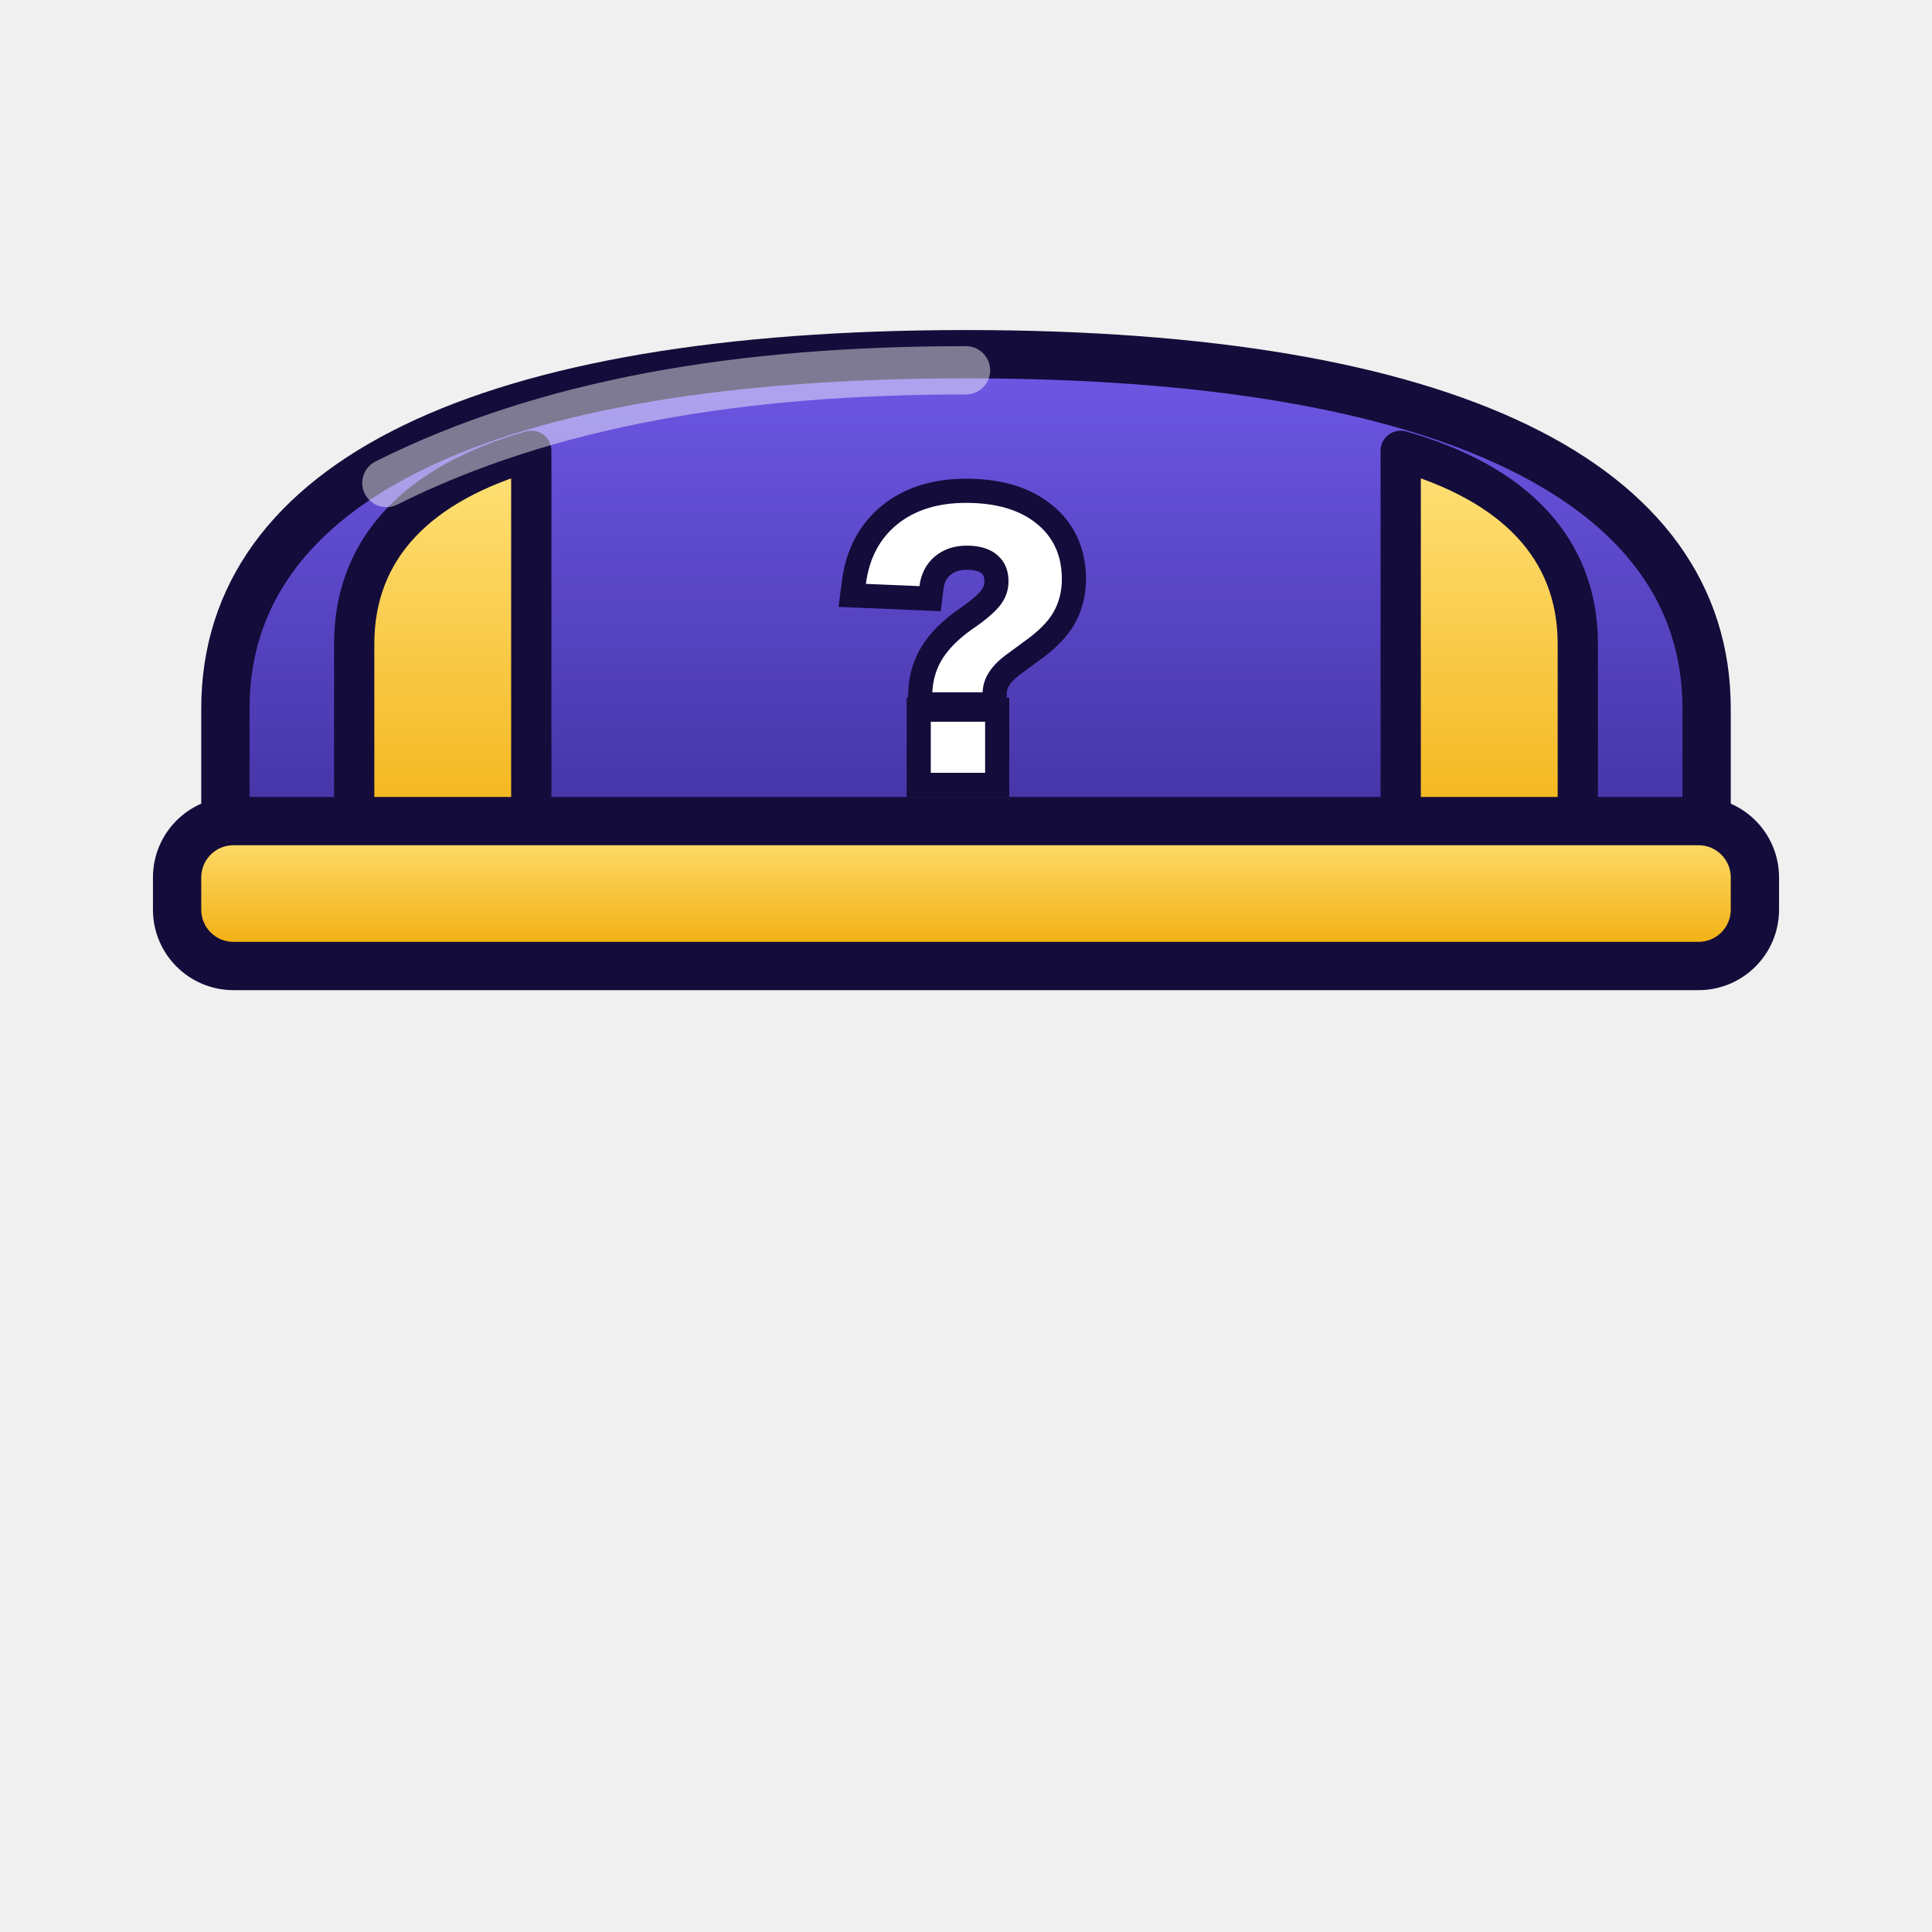
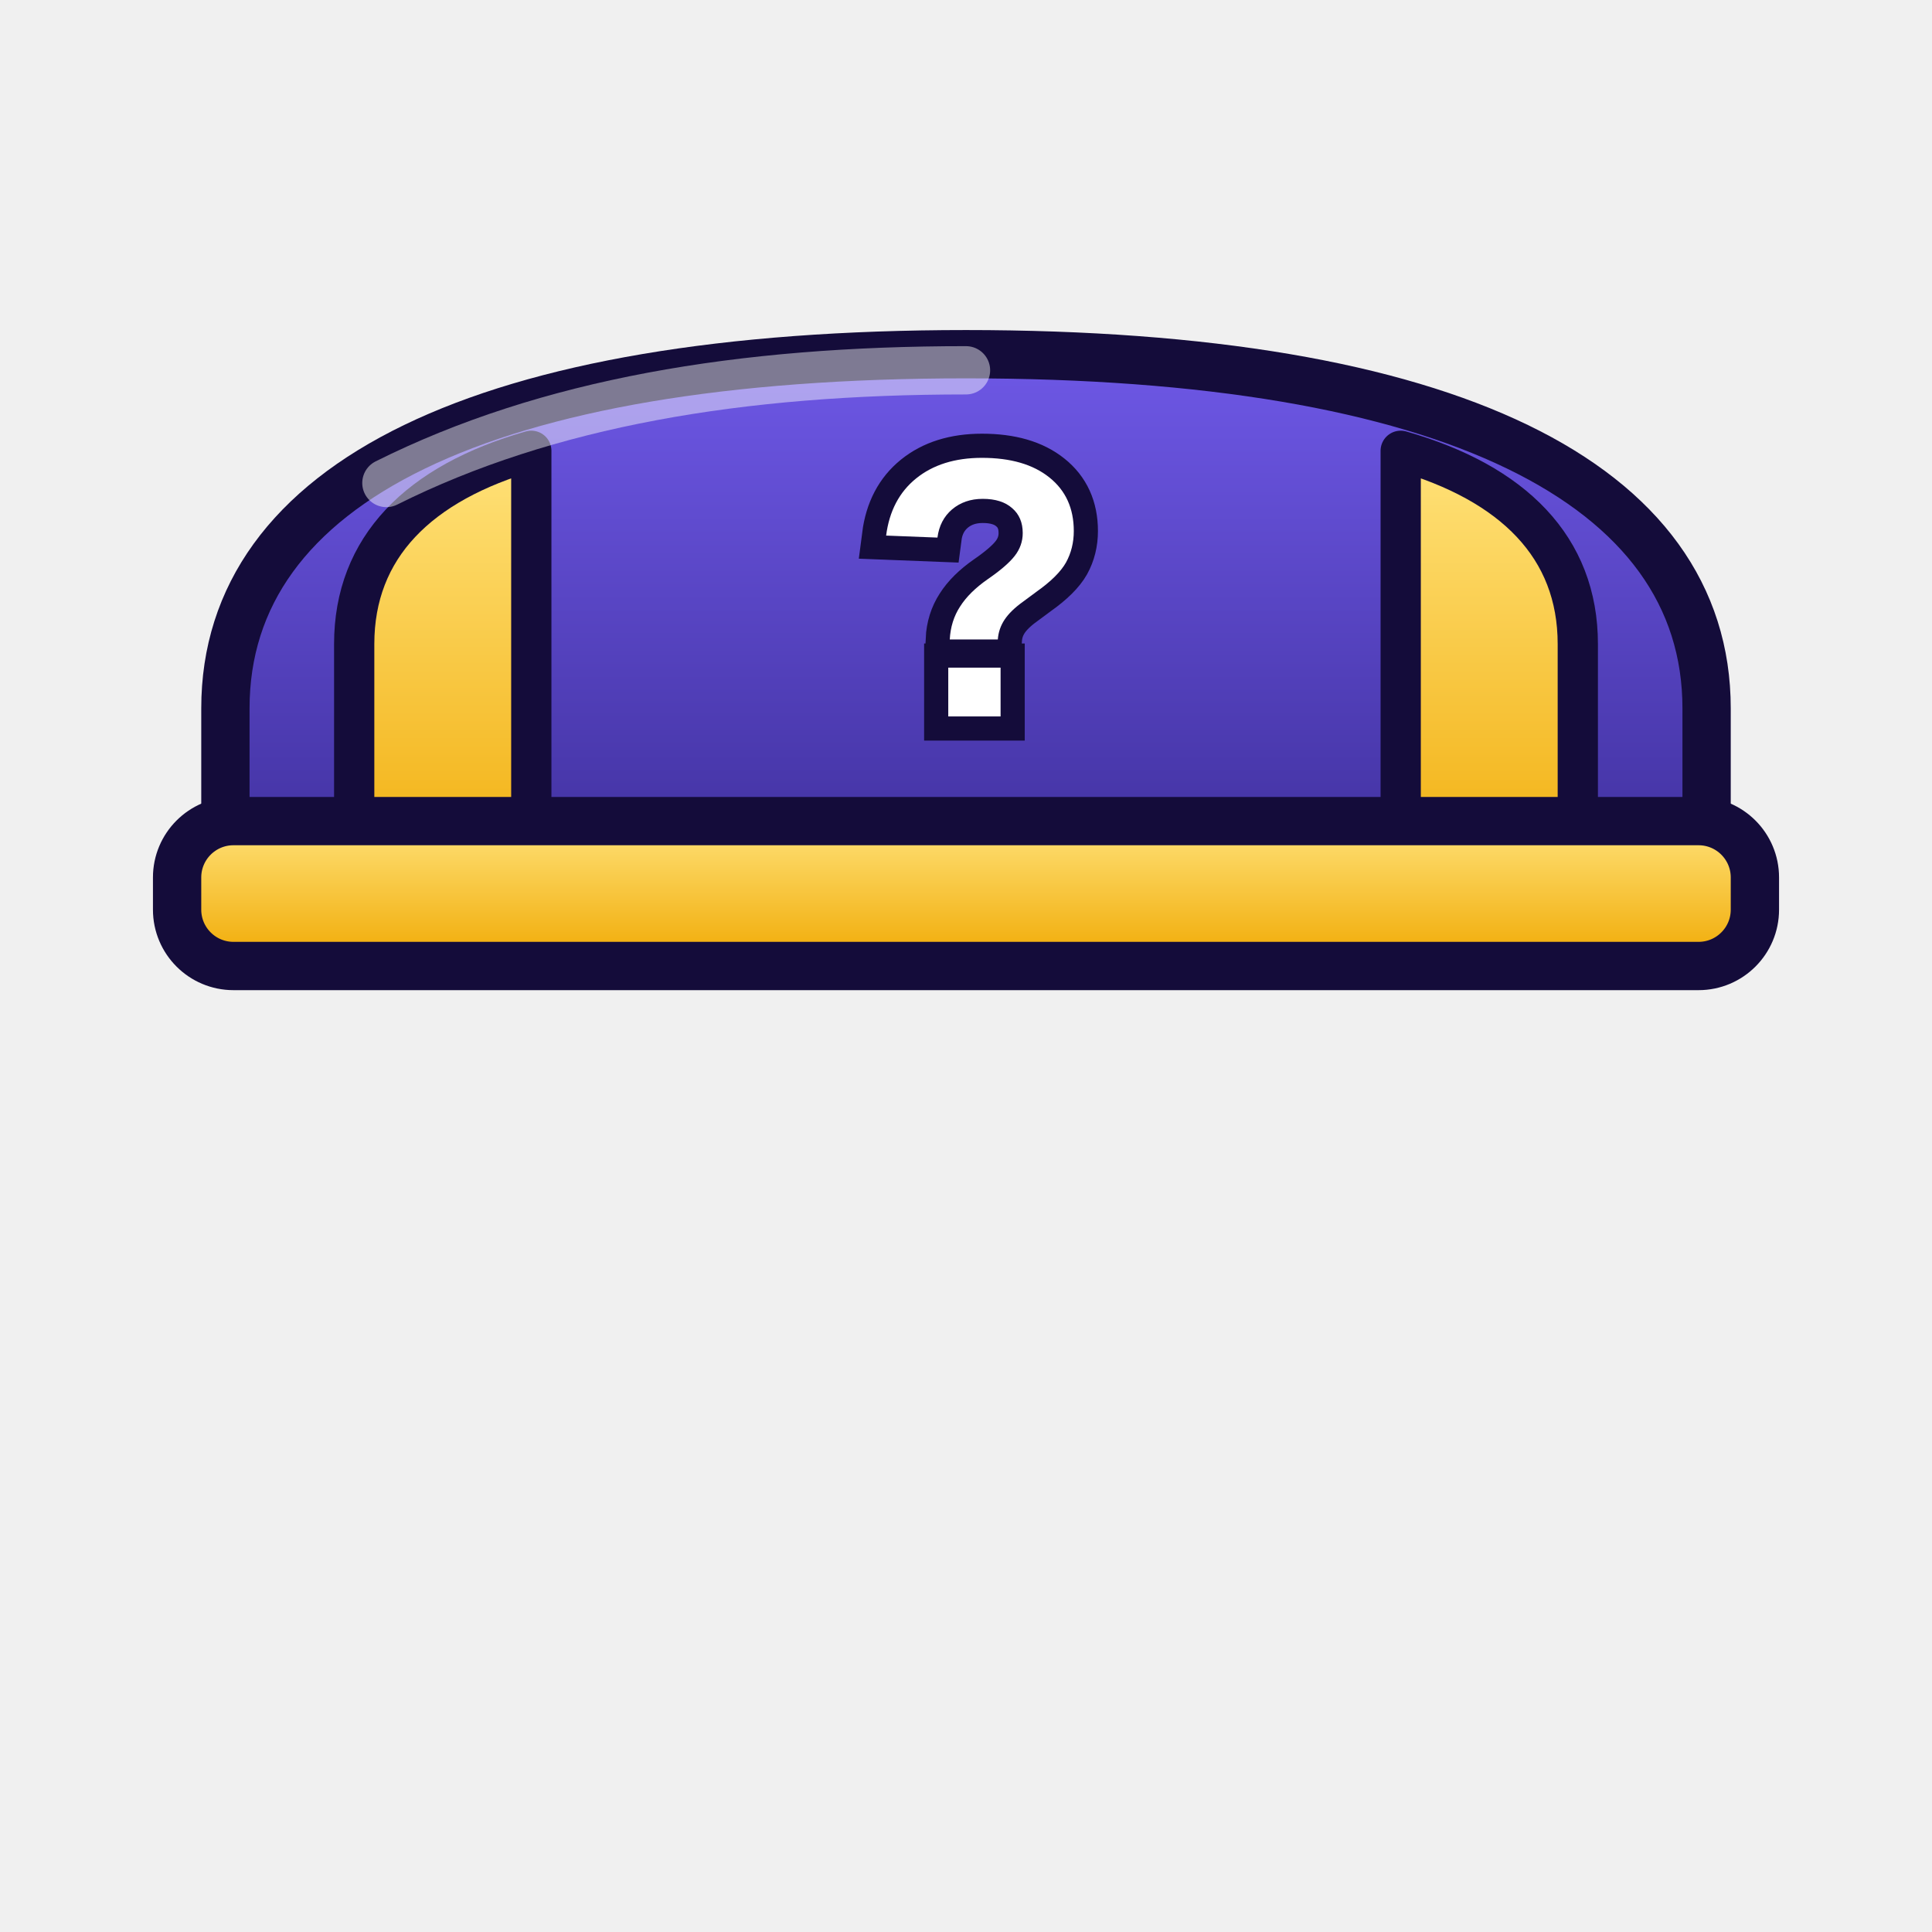
<svg xmlns="http://www.w3.org/2000/svg" viewBox="0 0 120 120" width="120" height="120">
  <defs>
    <linearGradient id="l" x1="0" y1="0" x2="0" y2="1">
      <stop offset="0" stop-color="#6E58E6" />
      <stop offset="1" stop-color="#3B2C96" />
    </linearGradient>
    <linearGradient id="g" x1="0" y1="0" x2="0" y2="1">
      <stop offset="0" stop-color="#FFE27A" />
      <stop offset="1" stop-color="#F0A800" />
    </linearGradient>
  </defs>
  <path d="M14 58V44C14 30 30 22 60 22S106 30 106 44V58Z" fill="url(#l)" stroke="#140C3A" stroke-width="3" stroke-linejoin="round" />
  <path d="M22 58V40c0-6 4-10 11-12v30z" fill="url(#g)" stroke="#140C3A" stroke-width="2.5" stroke-linejoin="round" />
  <path d="M98 58V40c0-6-4-10-11-12v30z" fill="url(#g)" stroke="#140C3A" stroke-width="2.5" stroke-linejoin="round" />
  <path d="M24 30c10-5 22-7 36-7" fill="none" stroke="#fff" stroke-width="3" stroke-linecap="round" opacity=".45" />
  <rect x="11" y="51" width="98" height="9" rx="3.5" fill="url(#g)" stroke="#140C3A" stroke-width="3" />
-   <text x="60" y="48" text-anchor="middle" font-family="Arial Black, Arial, sans-serif" font-weight="900" font-size="24" fill="#fff" stroke="#140C3A" stroke-width="3" paint-order="stroke">?</text>
+   <text x="61" y="44.5" text-anchor="middle" font-family="Arial Black, Arial, sans-serif" font-weight="900" font-size="23" fill="#fff" stroke="#140C3A" stroke-width="3" paint-order="stroke">?</text>
</svg>
